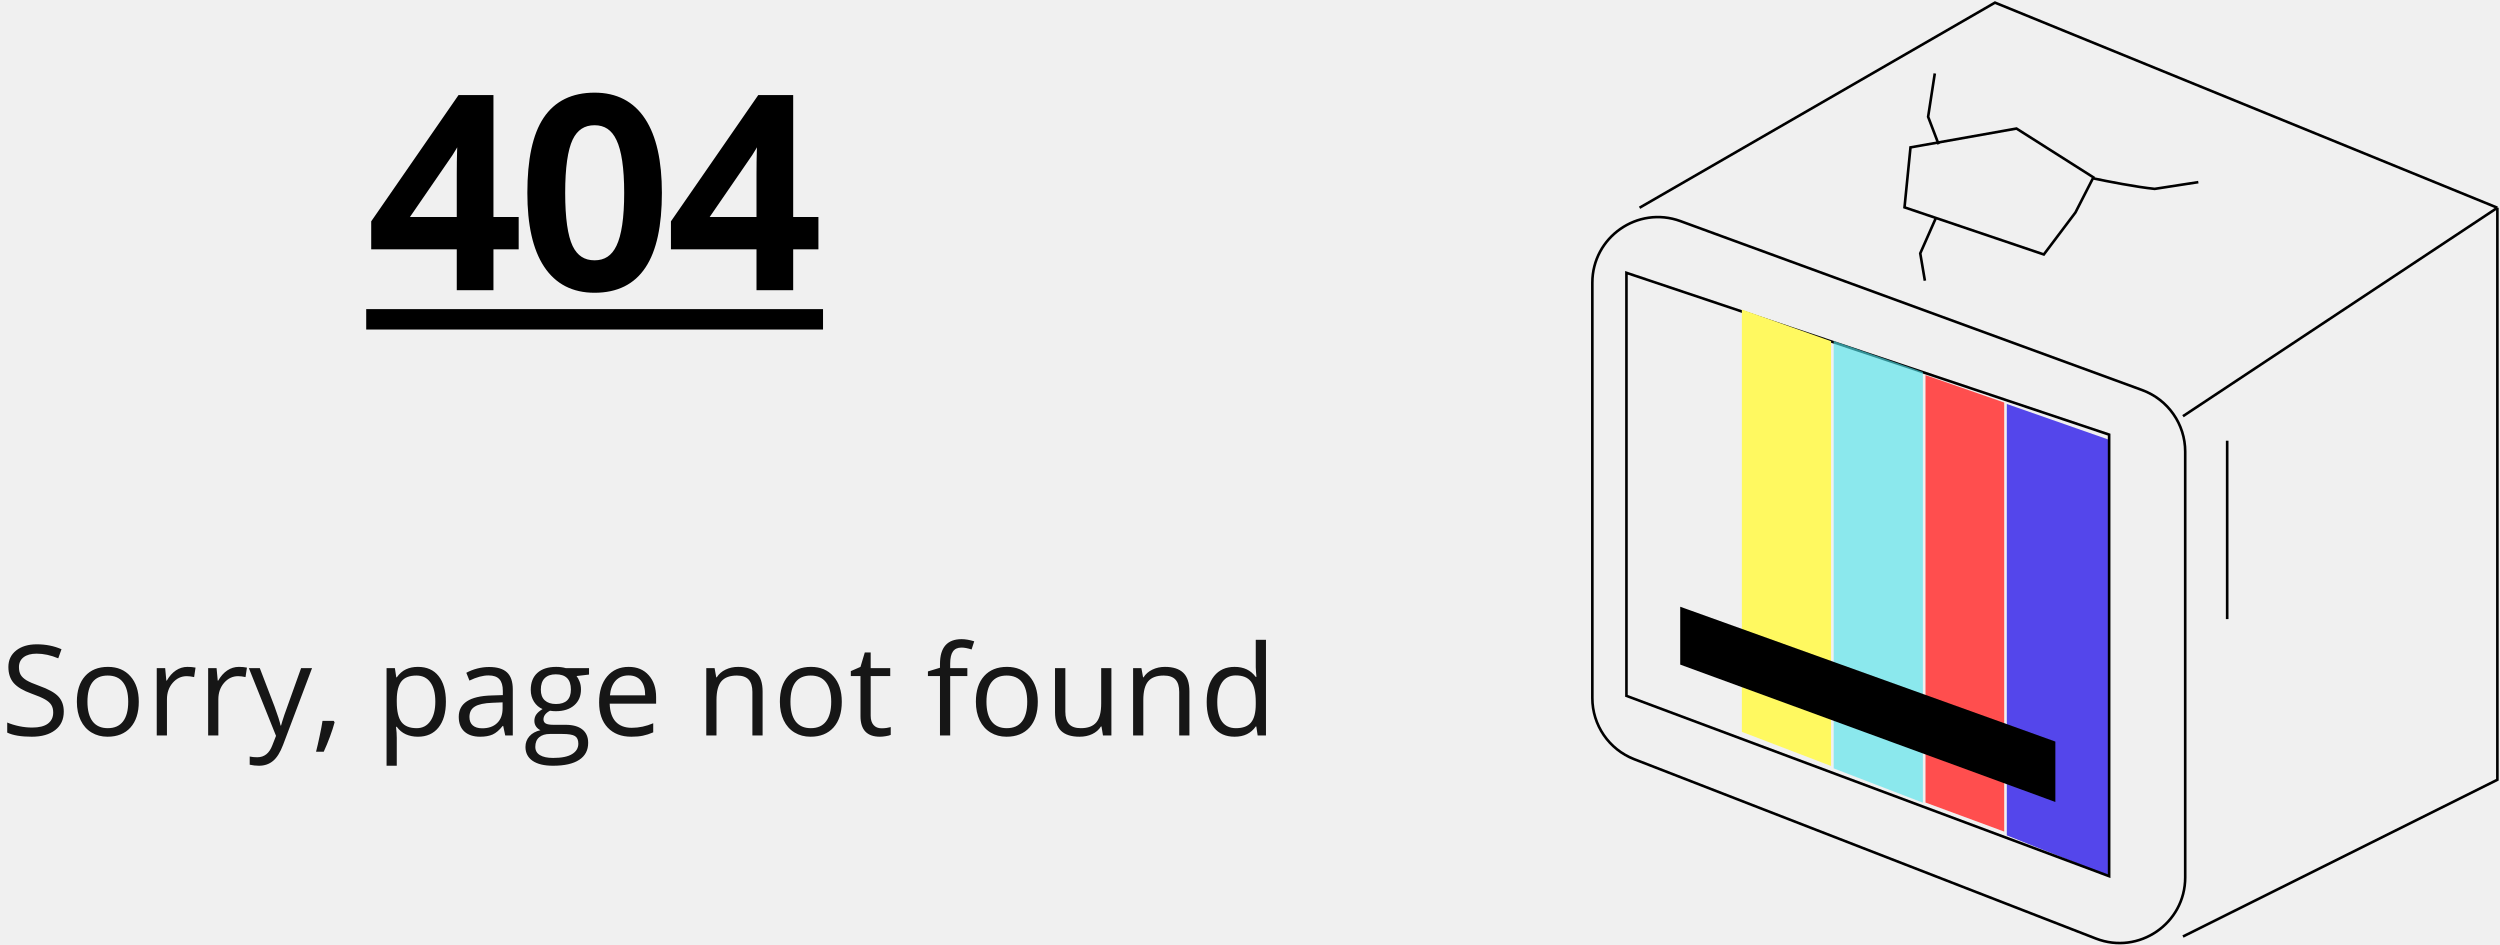
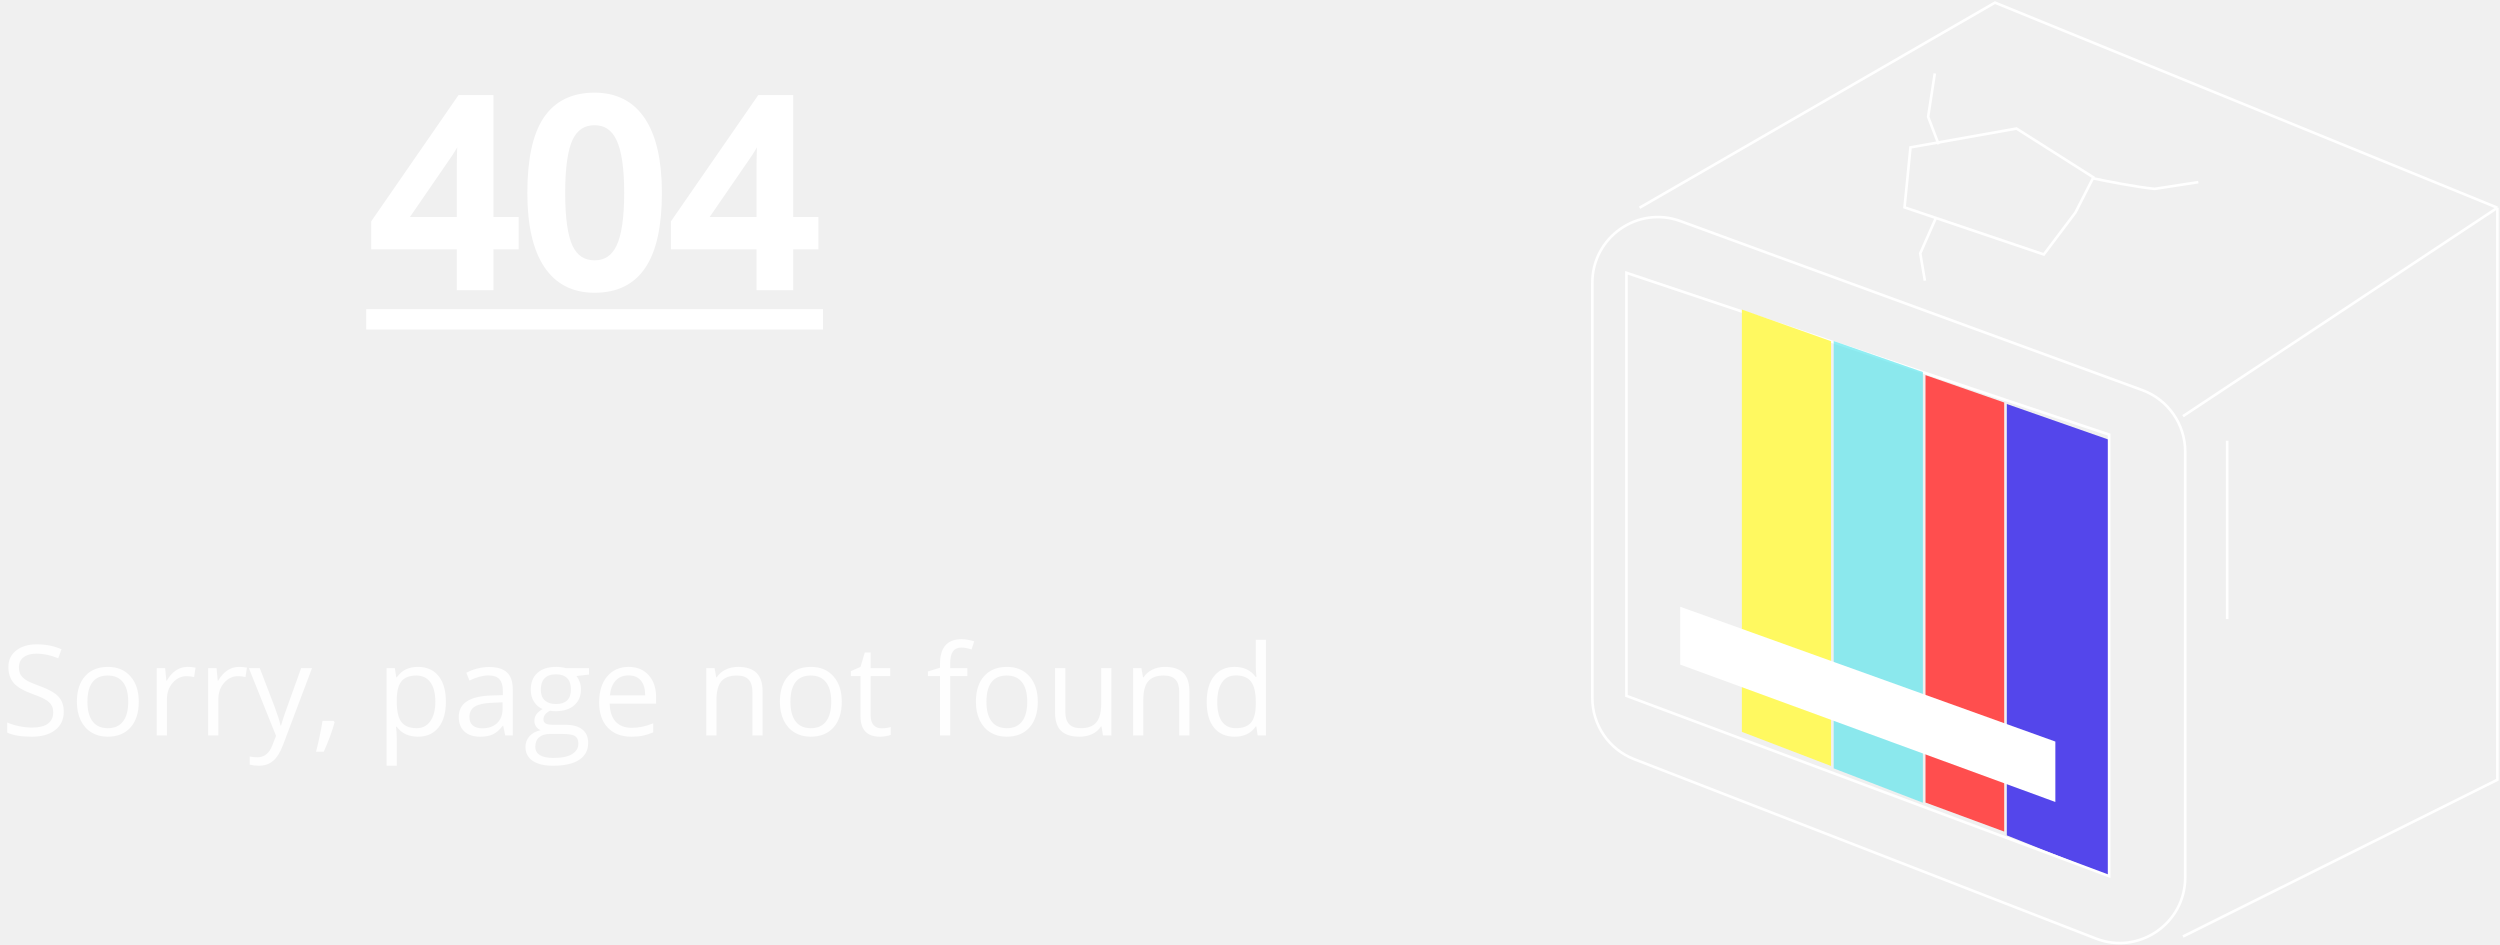
<svg xmlns="http://www.w3.org/2000/svg" width="953" height="360" viewBox="0 0 953 360" fill="none">
-   <path d="M849 168V236" stroke="black" />
+   <path d="M849 168V236" stroke="white" />
  <path d="M804 167.651L765 154V318.444L804 334V167.651Z" fill="#5446EB" />
  <path d="M734 305.927V143L764 153.44V317L734 305.927Z" fill="#FF4E4E" />
-   <path d="M798.948 357.772L622.948 289.403C613.334 285.669 607 276.414 607 266.1V107.77C607 90.399 624.279 78.323 640.591 84.292L816.591 148.698C826.446 152.304 833 161.681 833 172.175V334.469C833 352.049 815.335 364.138 798.948 357.772Z" stroke="black" />
-   <path d="M625 79.193L760.49 1L952 79.193M952 79.193L832.143 158.657M952 79.193V297.243L832.143 357" stroke="black" />
-   <path d="M620 265.257V104L804 165.676V334L620 265.257Z" stroke="black" />
+   <path d="M798.948 357.772L622.948 289.403C613.334 285.669 607 276.414 607 266.1V107.77C607 90.399 624.279 78.323 640.591 84.292L816.591 148.698C826.446 152.304 833 161.681 833 172.175V334.469C833 352.049 815.335 364.138 798.948 357.772Z" stroke="white" />
+   <path d="M625 79.193L760.49 1L952 79.193M952 79.193L832.143 158.657M952 79.193V297.243L832.143 357" stroke="white" />
+   <path d="M620 265.257V104L804 165.676V334L620 265.257Z" stroke="white" />
  <path d="M664 278.982V118L698 130.066V292L664 278.982Z" fill="#FFF960" />
  <path d="M699 292.904V130L733 141.819V306L699 292.904Z" fill="#51E4ED" fill-opacity="0.63" />
-   <path d="M641 252.996V232L783 283.035V305L641 252.996Z" fill="black" stroke="black" />
-   <path d="M728.281 56.184L768.679 49L798 67.612L791.158 81L779.104 97L726 79.041L728.281 56.184Z" stroke="black" />
-   <path d="M196.322 93.65H186.703V109.227H175.521V93.65H142.904V84.813L175.521 37.645H186.703V84.129H196.322V93.65ZM175.521 84.129V66.209C175.521 59.829 175.684 54.604 176.01 50.535H175.619C174.708 52.684 173.275 55.288 171.322 58.348L153.598 84.129H175.521ZM250.912 73.533C250.912 85.936 248.91 95.148 244.906 101.17C240.935 107.192 234.848 110.203 226.645 110.203C218.702 110.203 212.68 107.095 208.578 100.877C204.477 94.66 202.426 85.545 202.426 73.533C202.426 60.936 204.411 51.658 208.383 45.701C212.387 39.712 218.474 36.717 226.645 36.717C234.62 36.717 240.658 39.842 244.76 46.092C248.861 52.342 250.912 61.489 250.912 73.533ZM214.047 73.533C214.047 83.266 215.04 90.216 217.025 94.383C219.044 98.55 222.25 100.633 226.645 100.633C231.039 100.633 234.245 98.517 236.264 94.285C238.314 90.053 239.34 83.136 239.34 73.533C239.34 63.963 238.314 57.046 236.264 52.781C234.245 48.484 231.039 46.336 226.645 46.336C222.25 46.336 219.044 48.436 217.025 52.635C215.04 56.834 214.047 63.8 214.047 73.533ZM310.58 93.65H300.961V109.227H289.779V93.65H257.162V84.813L289.779 37.645H300.961V84.129H310.58V93.65ZM289.779 84.129V66.209C289.779 59.829 289.942 54.604 290.268 50.535H289.877C288.965 52.684 287.533 55.288 285.58 58.348L267.855 84.129H289.779Z" fill="black" />
-   <path d="M141 119.236H312.338V124.217H141V119.236Z" fill="black" />
-   <path d="M196.322 93.65V95.05H197.722V93.65H196.322ZM186.703 93.65V92.251H185.303V93.65H186.703ZM186.703 109.227V110.627H188.103V109.227H186.703ZM175.521 109.227H174.121V110.627H175.521V109.227ZM175.521 93.65H176.921V92.251H175.521V93.65ZM142.904 93.65H141.504V95.05H142.904V93.65ZM142.904 84.813L141.753 84.016L141.504 84.376V84.813H142.904ZM175.521 37.645V36.245H174.787L174.37 36.848L175.521 37.645ZM186.703 37.645H188.103V36.245H186.703V37.645ZM186.703 84.129H185.303V85.529H186.703V84.129ZM196.322 84.129H197.722V82.729H196.322V84.129ZM175.521 84.129V85.529H176.921V84.129H175.521ZM176.01 50.535L177.405 50.647L177.526 49.135H176.01V50.535ZM175.619 50.535V49.135H174.692L174.33 49.989L175.619 50.535ZM171.322 58.348L172.476 59.141L172.489 59.121L172.502 59.101L171.322 58.348ZM153.598 84.129L152.444 83.336L150.936 85.529H153.598V84.129ZM196.322 92.251H186.703V95.05H196.322V92.251ZM185.303 93.65V109.227H188.103V93.65H185.303ZM186.703 107.827H175.521V110.627H186.703V107.827ZM176.921 109.227V93.65H174.121V109.227H176.921ZM175.521 92.251H142.904V95.05H175.521V92.251ZM144.304 93.65V84.813H141.504V93.65H144.304ZM144.056 85.609L176.673 38.441L174.37 36.848L141.753 84.016L144.056 85.609ZM175.521 39.045H186.703V36.245H175.521V39.045ZM185.303 37.645V84.129H188.103V37.645H185.303ZM186.703 85.529H196.322V82.729H186.703V85.529ZM194.922 84.129V93.65H197.722V84.129H194.922ZM176.921 84.129V66.209H174.121V84.129H176.921ZM176.921 66.209C176.921 59.848 177.084 54.664 177.405 50.647L174.614 50.424C174.285 54.544 174.121 59.81 174.121 66.209H176.921ZM176.01 49.135H175.619V51.935H176.01V49.135ZM174.33 49.989C173.461 52.037 172.074 54.569 170.142 57.594L172.502 59.101C174.477 56.007 175.954 53.33 176.908 51.082L174.33 49.989ZM170.169 57.555L152.444 83.336L154.751 84.922L172.476 59.141L170.169 57.555ZM153.598 85.529H175.521V82.729H153.598V85.529ZM244.906 101.17L243.74 100.395L243.738 100.399L244.906 101.17ZM208.383 45.701L207.219 44.923L207.218 44.925L208.383 45.701ZM217.025 94.383L215.762 94.985L215.765 94.993L217.025 94.383ZM236.264 94.285L235.004 93.675L235 93.683L236.264 94.285ZM236.264 52.781L234.996 53.377L235.002 53.388L236.264 52.781ZM217.025 52.635L215.764 52.028L215.76 52.036L217.025 52.635ZM249.512 73.533C249.512 85.835 247.517 94.714 243.74 100.395L246.072 101.945C250.303 95.582 252.312 86.037 252.312 73.533H249.512ZM243.738 100.399C240.064 105.969 234.453 108.803 226.645 108.803V111.603C235.243 111.603 241.806 108.415 246.075 101.941L243.738 100.399ZM226.645 108.803C219.135 108.803 213.569 105.901 209.747 100.106L207.41 101.648C211.79 108.288 218.269 111.603 226.645 111.603V108.803ZM209.747 100.106C205.863 94.218 203.826 85.424 203.826 73.533H201.026C201.026 85.666 203.09 95.101 207.41 101.648L209.747 100.106ZM203.826 73.533C203.826 61.028 205.807 52.089 209.548 46.478L207.218 44.925C203.016 51.228 201.026 60.843 201.026 73.533H203.826ZM209.547 46.479C213.253 40.936 218.868 38.117 226.645 38.117V35.317C218.08 35.317 211.521 38.488 207.219 44.923L209.547 46.479ZM226.645 38.117C234.186 38.117 239.767 41.035 243.589 46.86L245.93 45.324C241.55 38.649 235.054 35.317 226.645 35.317V38.117ZM243.589 46.86C247.475 52.782 249.512 61.61 249.512 73.533H252.312C252.312 61.368 250.247 51.902 245.93 45.324L243.589 46.86ZM212.647 73.533C212.647 83.294 213.632 90.516 215.762 94.985L218.289 93.781C216.448 89.916 215.447 83.239 215.447 73.533H212.647ZM215.765 94.993C216.862 97.258 218.323 99.037 220.181 100.244C222.044 101.455 224.218 102.033 226.645 102.033V99.233C224.677 99.233 223.05 98.77 221.707 97.897C220.359 97.021 219.207 95.675 218.285 93.773L215.765 94.993ZM226.645 102.033C229.075 102.033 231.253 101.444 233.116 100.215C234.975 98.988 236.433 97.183 237.527 94.888L235 93.683C234.076 95.619 232.922 96.988 231.574 97.877C230.231 98.764 228.608 99.233 226.645 99.233V102.033ZM237.524 94.896C239.721 90.362 240.74 83.172 240.74 73.533H237.94C237.94 83.1 236.908 89.745 235.004 93.675L237.524 94.896ZM240.74 73.533C240.74 63.925 239.72 56.739 237.525 52.175L235.002 53.388C236.909 57.353 237.94 64.001 237.94 73.533H240.74ZM237.531 52.186C236.438 49.86 234.983 48.029 233.125 46.784C231.26 45.535 229.08 44.936 226.645 44.936V47.736C228.604 47.736 230.224 48.211 231.566 49.11C232.914 50.014 234.071 51.405 234.996 53.377L237.531 52.186ZM226.645 44.936C224.216 44.936 222.04 45.52 220.177 46.739C218.319 47.956 216.859 49.749 215.764 52.028L218.287 53.241C219.21 51.322 220.363 49.965 221.711 49.082C223.054 48.202 224.679 47.736 226.645 47.736V44.936ZM215.76 52.036C213.632 56.535 212.647 63.772 212.647 73.533H215.447C215.447 63.829 216.447 57.133 218.291 53.233L215.76 52.036ZM310.58 93.65V95.05H311.98V93.65H310.58ZM300.961 93.65V92.251H299.561V93.65H300.961ZM300.961 109.227V110.627H302.361V109.227H300.961ZM289.779 109.227H288.379V110.627H289.779V109.227ZM289.779 93.65H291.179V92.251H289.779V93.65ZM257.162 93.65H255.762V95.05H257.162V93.65ZM257.162 84.813L256.011 84.016L255.762 84.376V84.813H257.162ZM289.779 37.645V36.245H289.045L288.628 36.848L289.779 37.645ZM300.961 37.645H302.361V36.245H300.961V37.645ZM300.961 84.129H299.561V85.529H300.961V84.129ZM310.58 84.129H311.98V82.729H310.58V84.129ZM289.779 84.129V85.529H291.179V84.129H289.779ZM290.268 50.535L291.663 50.647L291.784 49.135H290.268V50.535ZM289.877 50.535V49.135H288.95L288.588 49.989L289.877 50.535ZM285.58 58.348L286.734 59.141L286.747 59.121L286.76 59.101L285.58 58.348ZM267.855 84.129L266.702 83.336L265.194 85.529H267.855V84.129ZM310.58 92.251H300.961V95.05H310.58V92.251ZM299.561 93.65V109.227H302.361V93.65H299.561ZM300.961 107.827H289.779V110.627H300.961V107.827ZM291.179 109.227V93.65H288.379V109.227H291.179ZM289.779 92.251H257.162V95.05H289.779V92.251ZM258.562 93.65V84.813H255.762V93.65H258.562ZM258.314 85.609L290.931 38.441L288.628 36.848L256.011 84.016L258.314 85.609ZM289.779 39.045H300.961V36.245H289.779V39.045ZM299.561 37.645V84.129H302.361V37.645H299.561ZM300.961 85.529H310.58V82.729H300.961V85.529ZM309.18 84.129V93.65H311.98V84.129H309.18ZM291.179 84.129V66.209H288.379V84.129H291.179ZM291.179 66.209C291.179 59.848 291.342 54.664 291.663 50.647L288.872 50.424C288.542 54.544 288.379 59.81 288.379 66.209H291.179ZM290.268 49.135H289.877V51.935H290.268V49.135ZM288.588 49.989C287.719 52.037 286.331 54.569 284.4 57.594L286.76 59.101C288.735 56.007 290.212 53.33 291.166 51.082L288.588 49.989ZM284.426 57.555L266.702 83.336L269.009 84.922L286.734 59.141L284.426 57.555ZM267.855 85.529H289.779V82.729H267.855V85.529Z" fill="black" />
-   <path d="M141 119.236V117.836H139.6V119.236H141ZM312.338 119.236H313.738V117.836H312.338V119.236ZM312.338 124.217V125.617H313.738V124.217H312.338ZM141 124.217H139.6V125.617H141V124.217ZM141 120.636H312.338V117.836H141V120.636ZM310.938 119.236V124.217H313.738V119.236H310.938ZM312.338 122.817H141V125.617H312.338V122.817ZM142.4 124.217V119.236H139.6V124.217H142.4Z" fill="black" />
-   <path opacity="0.91" d="M24.312 271.253C24.312 274.268 23.219 276.62 21.031 278.307C18.844 279.995 15.875 280.839 12.125 280.839C8.062 280.839 4.938 280.315 2.75 279.268V275.425C4.156 276.018 5.688 276.487 7.344 276.831C9 277.175 10.641 277.346 12.266 277.346C14.922 277.346 16.922 276.846 18.266 275.846C19.609 274.831 20.281 273.425 20.281 271.628C20.281 270.44 20.039 269.471 19.555 268.721C19.086 267.956 18.289 267.253 17.164 266.612C16.055 265.971 14.359 265.245 12.078 264.432C8.891 263.292 6.609 261.94 5.234 260.378C3.875 258.815 3.195 256.776 3.195 254.261C3.195 251.62 4.188 249.518 6.172 247.956C8.156 246.393 10.781 245.612 14.047 245.612C17.453 245.612 20.586 246.237 23.445 247.487L22.203 250.956C19.375 249.768 16.625 249.175 13.953 249.175C11.844 249.175 10.195 249.628 9.008 250.534C7.82 251.44 7.227 252.698 7.227 254.307C7.227 255.495 7.445 256.471 7.883 257.237C8.32 257.987 9.055 258.682 10.086 259.323C11.133 259.948 12.727 260.643 14.867 261.409C18.461 262.69 20.93 264.065 22.273 265.534C23.633 267.003 24.312 268.909 24.312 271.253ZM52.906 267.503C52.906 271.69 51.852 274.964 49.742 277.323C47.633 279.667 44.719 280.839 41 280.839C38.703 280.839 36.664 280.3 34.883 279.221C33.102 278.143 31.727 276.596 30.758 274.581C29.789 272.565 29.305 270.206 29.305 267.503C29.305 263.315 30.352 260.057 32.445 257.729C34.539 255.386 37.445 254.214 41.164 254.214C44.758 254.214 47.609 255.409 49.719 257.8C51.844 260.19 52.906 263.425 52.906 267.503ZM33.336 267.503C33.336 270.784 33.992 273.284 35.305 275.003C36.617 276.721 38.547 277.581 41.094 277.581C43.641 277.581 45.57 276.729 46.883 275.026C48.211 273.307 48.875 270.8 48.875 267.503C48.875 264.237 48.211 261.761 46.883 260.073C45.57 258.37 43.625 257.518 41.047 257.518C38.5 257.518 36.578 258.354 35.281 260.026C33.984 261.698 33.336 264.19 33.336 267.503ZM71.469 254.214C72.609 254.214 73.633 254.307 74.539 254.495L74 258.104C72.938 257.87 72 257.753 71.188 257.753C69.109 257.753 67.328 258.596 65.844 260.284C64.375 261.971 63.641 264.073 63.641 266.589V280.37H59.75V254.682H62.961L63.406 259.44H63.594C64.547 257.768 65.695 256.479 67.039 255.573C68.383 254.667 69.859 254.214 71.469 254.214ZM91.062 254.214C92.203 254.214 93.227 254.307 94.133 254.495L93.594 258.104C92.531 257.87 91.594 257.753 90.781 257.753C88.703 257.753 86.922 258.596 85.438 260.284C83.969 261.971 83.234 264.073 83.234 266.589V280.37H79.344V254.682H82.555L83 259.44H83.188C84.141 257.768 85.289 256.479 86.633 255.573C87.977 254.667 89.453 254.214 91.062 254.214ZM94.859 254.682H99.031L104.656 269.331C105.891 272.675 106.656 275.089 106.953 276.573H107.141C107.344 275.776 107.766 274.417 108.406 272.495C109.062 270.557 111.188 264.62 114.781 254.682H118.953L107.914 283.932C106.82 286.823 105.539 288.87 104.07 290.073C102.617 291.292 100.828 291.901 98.703 291.901C97.516 291.901 96.344 291.768 95.188 291.503V288.386C96.047 288.573 97.008 288.667 98.07 288.667C100.742 288.667 102.648 287.167 103.789 284.167L105.219 280.511L94.859 254.682ZM127.203 274.792L127.555 275.331C127.148 276.893 126.562 278.706 125.797 280.768C125.031 282.846 124.234 284.776 123.406 286.557H120.477C120.898 284.932 121.359 282.925 121.859 280.534C122.375 278.143 122.734 276.229 122.938 274.792H127.203ZM159.312 280.839C157.641 280.839 156.109 280.534 154.719 279.925C153.344 279.3 152.188 278.346 151.25 277.065H150.969C151.156 278.565 151.25 279.987 151.25 281.331V291.901H147.359V254.682H150.523L151.062 258.198H151.25C152.25 256.792 153.414 255.776 154.742 255.151C156.07 254.526 157.594 254.214 159.312 254.214C162.719 254.214 165.344 255.378 167.188 257.706C169.047 260.034 169.977 263.3 169.977 267.503C169.977 271.721 169.031 275.003 167.141 277.346C165.266 279.675 162.656 280.839 159.312 280.839ZM158.75 257.518C156.125 257.518 154.227 258.245 153.055 259.698C151.883 261.151 151.281 263.464 151.25 266.636V267.503C151.25 271.112 151.852 273.698 153.055 275.261C154.258 276.807 156.188 277.581 158.844 277.581C161.062 277.581 162.797 276.682 164.047 274.886C165.312 273.089 165.945 270.612 165.945 267.456C165.945 264.253 165.312 261.8 164.047 260.096C162.797 258.378 161.031 257.518 158.75 257.518ZM192.594 280.37L191.82 276.714H191.633C190.352 278.323 189.07 279.417 187.789 279.995C186.523 280.557 184.938 280.839 183.031 280.839C180.484 280.839 178.484 280.182 177.031 278.87C175.594 277.557 174.875 275.69 174.875 273.268C174.875 268.081 179.023 265.362 187.32 265.112L191.68 264.971V263.378C191.68 261.362 191.242 259.878 190.367 258.925C189.508 257.956 188.125 257.471 186.219 257.471C184.078 257.471 181.656 258.128 178.953 259.44L177.758 256.464C179.023 255.776 180.406 255.237 181.906 254.846C183.422 254.456 184.938 254.261 186.453 254.261C189.516 254.261 191.781 254.94 193.25 256.3C194.734 257.659 195.477 259.839 195.477 262.839V280.37H192.594ZM183.805 277.628C186.227 277.628 188.125 276.964 189.5 275.636C190.891 274.307 191.586 272.448 191.586 270.057V267.737L187.695 267.901C184.602 268.011 182.367 268.495 180.992 269.354C179.633 270.198 178.953 271.518 178.953 273.315C178.953 274.721 179.375 275.792 180.219 276.526C181.078 277.261 182.273 277.628 183.805 277.628ZM224.539 254.682V257.143L219.781 257.706C220.219 258.253 220.609 258.971 220.953 259.862C221.297 260.737 221.469 261.729 221.469 262.839C221.469 265.354 220.609 267.362 218.891 268.862C217.172 270.362 214.812 271.112 211.812 271.112C211.047 271.112 210.328 271.05 209.656 270.925C208 271.8 207.172 272.901 207.172 274.229C207.172 274.932 207.461 275.456 208.039 275.8C208.617 276.128 209.609 276.292 211.016 276.292H215.562C218.344 276.292 220.477 276.878 221.961 278.05C223.461 279.221 224.211 280.925 224.211 283.159C224.211 286.003 223.07 288.167 220.789 289.651C218.508 291.151 215.18 291.901 210.805 291.901C207.445 291.901 204.852 291.276 203.023 290.026C201.211 288.776 200.305 287.011 200.305 284.729C200.305 283.167 200.805 281.815 201.805 280.675C202.805 279.534 204.211 278.761 206.023 278.354C205.367 278.057 204.812 277.596 204.359 276.971C203.922 276.346 203.703 275.62 203.703 274.792C203.703 273.854 203.953 273.034 204.453 272.331C204.953 271.628 205.742 270.948 206.82 270.292C205.492 269.745 204.406 268.815 203.562 267.503C202.734 266.19 202.32 264.69 202.32 263.003C202.32 260.19 203.164 258.026 204.852 256.511C206.539 254.979 208.93 254.214 212.023 254.214C213.367 254.214 214.578 254.37 215.656 254.682H224.539ZM204.055 284.682C204.055 286.073 204.641 287.128 205.812 287.846C206.984 288.565 208.664 288.925 210.852 288.925C214.117 288.925 216.531 288.432 218.094 287.448C219.672 286.479 220.461 285.159 220.461 283.487C220.461 282.096 220.031 281.128 219.172 280.581C218.312 280.05 216.695 279.784 214.32 279.784H209.656C207.891 279.784 206.516 280.206 205.531 281.05C204.547 281.893 204.055 283.104 204.055 284.682ZM206.164 262.909C206.164 264.706 206.672 266.065 207.688 266.987C208.703 267.909 210.117 268.37 211.93 268.37C215.727 268.37 217.625 266.526 217.625 262.839C217.625 258.979 215.703 257.05 211.859 257.05C210.031 257.05 208.625 257.542 207.641 258.526C206.656 259.511 206.164 260.971 206.164 262.909ZM240.664 280.839C236.867 280.839 233.867 279.682 231.664 277.37C229.477 275.057 228.383 271.846 228.383 267.737C228.383 263.596 229.398 260.307 231.43 257.87C233.477 255.432 236.219 254.214 239.656 254.214C242.875 254.214 245.422 255.276 247.297 257.401C249.172 259.511 250.109 262.3 250.109 265.768V268.229H232.414C232.492 271.245 233.25 273.534 234.688 275.096C236.141 276.659 238.18 277.44 240.805 277.44C243.57 277.44 246.305 276.862 249.008 275.706V279.175C247.633 279.768 246.328 280.19 245.094 280.44C243.875 280.706 242.398 280.839 240.664 280.839ZM239.609 257.471C237.547 257.471 235.898 258.143 234.664 259.487C233.445 260.831 232.727 262.69 232.508 265.065H245.938C245.938 262.612 245.391 260.737 244.297 259.44C243.203 258.128 241.641 257.471 239.609 257.471ZM286.812 280.37V263.753C286.812 261.659 286.336 260.096 285.383 259.065C284.43 258.034 282.938 257.518 280.906 257.518C278.219 257.518 276.25 258.245 275 259.698C273.75 261.151 273.125 263.55 273.125 266.893V280.37H269.234V254.682H272.398L273.031 258.198H273.219C274.016 256.932 275.133 255.956 276.57 255.268C278.008 254.565 279.609 254.214 281.375 254.214C284.469 254.214 286.797 254.964 288.359 256.464C289.922 257.948 290.703 260.331 290.703 263.612V280.37H286.812ZM320.891 267.503C320.891 271.69 319.836 274.964 317.727 277.323C315.617 279.667 312.703 280.839 308.984 280.839C306.688 280.839 304.648 280.3 302.867 279.221C301.086 278.143 299.711 276.596 298.742 274.581C297.773 272.565 297.289 270.206 297.289 267.503C297.289 263.315 298.336 260.057 300.43 257.729C302.523 255.386 305.43 254.214 309.148 254.214C312.742 254.214 315.594 255.409 317.703 257.8C319.828 260.19 320.891 263.425 320.891 267.503ZM301.32 267.503C301.32 270.784 301.977 273.284 303.289 275.003C304.602 276.721 306.531 277.581 309.078 277.581C311.625 277.581 313.555 276.729 314.867 275.026C316.195 273.307 316.859 270.8 316.859 267.503C316.859 264.237 316.195 261.761 314.867 260.073C313.555 258.37 311.609 257.518 309.031 257.518C306.484 257.518 304.562 258.354 303.266 260.026C301.969 261.698 301.32 264.19 301.32 267.503ZM336.031 277.628C336.719 277.628 337.383 277.581 338.023 277.487C338.664 277.378 339.172 277.268 339.547 277.159V280.136C339.125 280.339 338.5 280.503 337.672 280.628C336.859 280.768 336.125 280.839 335.469 280.839C330.5 280.839 328.016 278.221 328.016 272.987V257.706H324.336V255.831L328.016 254.214L329.656 248.729H331.906V254.682H339.359V257.706H331.906V272.823C331.906 274.37 332.273 275.557 333.008 276.386C333.742 277.214 334.75 277.628 336.031 277.628ZM368.75 257.706H362.211V280.37H358.32V257.706H353.727V255.948L358.32 254.542V253.112C358.32 246.8 361.078 243.643 366.594 243.643C367.953 243.643 369.547 243.917 371.375 244.464L370.367 247.581C368.867 247.096 367.586 246.854 366.523 246.854C365.055 246.854 363.969 247.346 363.266 248.331C362.562 249.3 362.211 250.862 362.211 253.018V254.682H368.75V257.706ZM395.609 267.503C395.609 271.69 394.555 274.964 392.445 277.323C390.336 279.667 387.422 280.839 383.703 280.839C381.406 280.839 379.367 280.3 377.586 279.221C375.805 278.143 374.43 276.596 373.461 274.581C372.492 272.565 372.008 270.206 372.008 267.503C372.008 263.315 373.055 260.057 375.148 257.729C377.242 255.386 380.148 254.214 383.867 254.214C387.461 254.214 390.312 255.409 392.422 257.8C394.547 260.19 395.609 263.425 395.609 267.503ZM376.039 267.503C376.039 270.784 376.695 273.284 378.008 275.003C379.32 276.721 381.25 277.581 383.797 277.581C386.344 277.581 388.273 276.729 389.586 275.026C390.914 273.307 391.578 270.8 391.578 267.503C391.578 264.237 390.914 261.761 389.586 260.073C388.273 258.37 386.328 257.518 383.75 257.518C381.203 257.518 379.281 258.354 377.984 260.026C376.688 261.698 376.039 264.19 376.039 267.503ZM406.109 254.682V271.346C406.109 273.44 406.586 275.003 407.539 276.034C408.492 277.065 409.984 277.581 412.016 277.581C414.703 277.581 416.664 276.846 417.898 275.378C419.148 273.909 419.773 271.511 419.773 268.182V254.682H423.664V280.37H420.453L419.891 276.925H419.68C418.883 278.19 417.773 279.159 416.352 279.831C414.945 280.503 413.336 280.839 411.523 280.839C408.398 280.839 406.055 280.096 404.492 278.612C402.945 277.128 402.172 274.753 402.172 271.487V254.682H406.109ZM449.516 280.37V263.753C449.516 261.659 449.039 260.096 448.086 259.065C447.133 258.034 445.641 257.518 443.609 257.518C440.922 257.518 438.953 258.245 437.703 259.698C436.453 261.151 435.828 263.55 435.828 266.893V280.37H431.938V254.682H435.102L435.734 258.198H435.922C436.719 256.932 437.836 255.956 439.273 255.268C440.711 254.565 442.312 254.214 444.078 254.214C447.172 254.214 449.5 254.964 451.062 256.464C452.625 257.948 453.406 260.331 453.406 263.612V280.37H449.516ZM478.906 276.925H478.695C476.898 279.534 474.211 280.839 470.633 280.839C467.273 280.839 464.656 279.69 462.781 277.393C460.922 275.096 459.992 271.831 459.992 267.596C459.992 263.362 460.93 260.073 462.805 257.729C464.68 255.386 467.289 254.214 470.633 254.214C474.117 254.214 476.789 255.479 478.648 258.011H478.953L478.789 256.159L478.695 254.354V243.901H482.586V280.37H479.422L478.906 276.925ZM471.125 277.581C473.781 277.581 475.703 276.862 476.891 275.425C478.094 273.971 478.695 271.636 478.695 268.417V267.596C478.695 263.956 478.086 261.362 476.867 259.815C475.664 258.253 473.734 257.471 471.078 257.471C468.797 257.471 467.047 258.362 465.828 260.143C464.625 261.909 464.023 264.409 464.023 267.643C464.023 270.925 464.625 273.401 465.828 275.073C467.031 276.745 468.797 277.581 471.125 277.581Z" fill="black" />
-   <path d="M798 68C802.907 69.048 814.448 71.314 821.36 72L838 69.429" stroke="black" />
-   <path d="M738 83L732 96.579L733.765 107" stroke="black" />
-   <path d="M739 55L735 44.518L737.545 28" stroke="black" />
+   <path d="M641 252.996V232L783 283.035V305L641 252.996Z" fill="white" stroke="white" />
+   <path d="M728.281 56.184L768.679 49L798 67.612L791.158 81L779.104 97L726 79.041L728.281 56.184Z" stroke="white" />
+   <path d="M196.322 93.65H186.703V109.227H175.521V93.65H142.904V84.813L175.521 37.645H186.703V84.129H196.322V93.65ZM175.521 84.129V66.209C175.521 59.829 175.684 54.604 176.01 50.535H175.619C174.708 52.684 173.275 55.288 171.322 58.348L153.598 84.129H175.521ZM250.912 73.533C250.912 85.936 248.91 95.148 244.906 101.17C240.935 107.192 234.848 110.203 226.645 110.203C218.702 110.203 212.68 107.095 208.578 100.877C204.477 94.66 202.426 85.545 202.426 73.533C202.426 60.936 204.411 51.658 208.383 45.701C212.387 39.712 218.474 36.717 226.645 36.717C234.62 36.717 240.658 39.842 244.76 46.092C248.861 52.342 250.912 61.489 250.912 73.533ZM214.047 73.533C214.047 83.266 215.04 90.216 217.025 94.383C219.044 98.55 222.25 100.633 226.645 100.633C231.039 100.633 234.245 98.517 236.264 94.285C238.314 90.053 239.34 83.136 239.34 73.533C239.34 63.963 238.314 57.046 236.264 52.781C234.245 48.484 231.039 46.336 226.645 46.336C222.25 46.336 219.044 48.436 217.025 52.635C215.04 56.834 214.047 63.8 214.047 73.533ZM310.58 93.65H300.961V109.227H289.779V93.65H257.162V84.813L289.779 37.645H300.961V84.129H310.58V93.65ZM289.779 84.129V66.209C289.779 59.829 289.942 54.604 290.268 50.535H289.877C288.965 52.684 287.533 55.288 285.58 58.348L267.855 84.129H289.779Z" fill="white" />
+   <path d="M141 119.236H312.338V124.217H141V119.236Z" fill="white" />
+   <path d="M196.322 93.65V95.05H197.722V93.65H196.322ZM186.703 93.65V92.251H185.303V93.65H186.703ZM186.703 109.227V110.627H188.103V109.227H186.703ZM175.521 109.227H174.121V110.627H175.521V109.227ZM175.521 93.65H176.921V92.251H175.521V93.65ZM142.904 93.65H141.504V95.05H142.904V93.65ZM142.904 84.813L141.753 84.016L141.504 84.376V84.813H142.904ZM175.521 37.645V36.245H174.787L174.37 36.848L175.521 37.645ZM186.703 37.645H188.103V36.245H186.703V37.645ZM186.703 84.129H185.303V85.529H186.703V84.129ZM196.322 84.129H197.722V82.729H196.322V84.129ZM175.521 84.129V85.529H176.921V84.129H175.521ZM176.01 50.535L177.405 50.647L177.526 49.135H176.01V50.535ZM175.619 50.535V49.135H174.692L174.33 49.989L175.619 50.535ZM171.322 58.348L172.476 59.141L172.489 59.121L172.502 59.101L171.322 58.348ZM153.598 84.129L152.444 83.336L150.936 85.529H153.598V84.129ZM196.322 92.251H186.703V95.05H196.322V92.251ZM185.303 93.65V109.227H188.103V93.65H185.303ZM186.703 107.827H175.521V110.627H186.703V107.827ZM176.921 109.227V93.65H174.121V109.227H176.921ZM175.521 92.251H142.904V95.05H175.521V92.251ZM144.304 93.65V84.813H141.504V93.65H144.304ZM144.056 85.609L176.673 38.441L174.37 36.848L141.753 84.016L144.056 85.609ZM175.521 39.045H186.703V36.245H175.521V39.045ZM185.303 37.645V84.129H188.103V37.645H185.303ZM186.703 85.529H196.322V82.729H186.703V85.529ZM194.922 84.129V93.65H197.722V84.129H194.922ZM176.921 84.129V66.209H174.121V84.129H176.921ZM176.921 66.209C176.921 59.848 177.084 54.664 177.405 50.647L174.614 50.424C174.285 54.544 174.121 59.81 174.121 66.209H176.921ZM176.01 49.135H175.619V51.935H176.01V49.135ZM174.33 49.989C173.461 52.037 172.074 54.569 170.142 57.594L172.502 59.101C174.477 56.007 175.954 53.33 176.908 51.082L174.33 49.989ZM170.169 57.555L152.444 83.336L154.751 84.922L172.476 59.141L170.169 57.555ZM153.598 85.529H175.521V82.729H153.598V85.529ZM244.906 101.17L243.74 100.395L243.738 100.399L244.906 101.17ZM208.383 45.701L207.219 44.923L207.218 44.925L208.383 45.701ZM217.025 94.383L215.762 94.985L215.765 94.993L217.025 94.383ZM236.264 94.285L235.004 93.675L235 93.683L236.264 94.285ZM236.264 52.781L234.996 53.377L235.002 53.388L236.264 52.781ZM217.025 52.635L215.764 52.028L215.76 52.036L217.025 52.635ZM249.512 73.533C249.512 85.835 247.517 94.714 243.74 100.395L246.072 101.945C250.303 95.582 252.312 86.037 252.312 73.533H249.512ZM243.738 100.399C240.064 105.969 234.453 108.803 226.645 108.803V111.603C235.243 111.603 241.806 108.415 246.075 101.941L243.738 100.399ZM226.645 108.803C219.135 108.803 213.569 105.901 209.747 100.106L207.41 101.648C211.79 108.288 218.269 111.603 226.645 111.603V108.803ZM209.747 100.106C205.863 94.218 203.826 85.424 203.826 73.533H201.026C201.026 85.666 203.09 95.101 207.41 101.648L209.747 100.106ZM203.826 73.533C203.826 61.028 205.807 52.089 209.548 46.478L207.218 44.925C203.016 51.228 201.026 60.843 201.026 73.533H203.826ZM209.547 46.479C213.253 40.936 218.868 38.117 226.645 38.117V35.317C218.08 35.317 211.521 38.488 207.219 44.923L209.547 46.479ZM226.645 38.117C234.186 38.117 239.767 41.035 243.589 46.86L245.93 45.324C241.55 38.649 235.054 35.317 226.645 35.317V38.117ZM243.589 46.86C247.475 52.782 249.512 61.61 249.512 73.533H252.312C252.312 61.368 250.247 51.902 245.93 45.324L243.589 46.86ZM212.647 73.533C212.647 83.294 213.632 90.516 215.762 94.985L218.289 93.781C216.448 89.916 215.447 83.239 215.447 73.533H212.647ZM215.765 94.993C216.862 97.258 218.323 99.037 220.181 100.244C222.044 101.455 224.218 102.033 226.645 102.033V99.233C224.677 99.233 223.05 98.77 221.707 97.897C220.359 97.021 219.207 95.675 218.285 93.773L215.765 94.993ZM226.645 102.033C229.075 102.033 231.253 101.444 233.116 100.215C234.975 98.988 236.433 97.183 237.527 94.888L235 93.683C234.076 95.619 232.922 96.988 231.574 97.877C230.231 98.764 228.608 99.233 226.645 99.233V102.033ZM237.524 94.896C239.721 90.362 240.74 83.172 240.74 73.533H237.94C237.94 83.1 236.908 89.745 235.004 93.675L237.524 94.896ZM240.74 73.533C240.74 63.925 239.72 56.739 237.525 52.175L235.002 53.388C236.909 57.353 237.94 64.001 237.94 73.533H240.74ZM237.531 52.186C236.438 49.86 234.983 48.029 233.125 46.784C231.26 45.535 229.08 44.936 226.645 44.936V47.736C228.604 47.736 230.224 48.211 231.566 49.11C232.914 50.014 234.071 51.405 234.996 53.377L237.531 52.186ZM226.645 44.936C224.216 44.936 222.04 45.52 220.177 46.739C218.319 47.956 216.859 49.749 215.764 52.028L218.287 53.241C219.21 51.322 220.363 49.965 221.711 49.082C223.054 48.202 224.679 47.736 226.645 47.736V44.936ZM215.76 52.036C213.632 56.535 212.647 63.772 212.647 73.533H215.447C215.447 63.829 216.447 57.133 218.291 53.233L215.76 52.036ZM310.58 93.65V95.05H311.98V93.65H310.58ZM300.961 93.65V92.251H299.561V93.65H300.961ZM300.961 109.227V110.627H302.361V109.227H300.961ZM289.779 109.227H288.379V110.627H289.779V109.227ZM289.779 93.65H291.179V92.251H289.779V93.65ZM257.162 93.65H255.762V95.05H257.162V93.65ZM257.162 84.813L256.011 84.016L255.762 84.376V84.813H257.162ZM289.779 37.645V36.245H289.045L288.628 36.848L289.779 37.645ZM300.961 37.645H302.361V36.245H300.961V37.645ZM300.961 84.129H299.561V85.529H300.961V84.129ZM310.58 84.129H311.98V82.729H310.58V84.129ZM289.779 84.129V85.529H291.179V84.129H289.779ZM290.268 50.535L291.663 50.647L291.784 49.135H290.268V50.535ZM289.877 50.535V49.135H288.95L288.588 49.989L289.877 50.535ZM285.58 58.348L286.734 59.141L286.747 59.121L286.76 59.101L285.58 58.348ZM267.855 84.129L266.702 83.336L265.194 85.529H267.855V84.129ZM310.58 92.251H300.961V95.05H310.58V92.251ZM299.561 93.65V109.227H302.361V93.65H299.561ZM300.961 107.827H289.779V110.627H300.961V107.827ZM291.179 109.227V93.65H288.379V109.227H291.179ZM289.779 92.251H257.162V95.05H289.779V92.251ZM258.562 93.65V84.813H255.762V93.65H258.562ZM258.314 85.609L290.931 38.441L288.628 36.848L256.011 84.016L258.314 85.609ZM289.779 39.045H300.961V36.245H289.779V39.045ZM299.561 37.645V84.129H302.361V37.645H299.561ZM300.961 85.529H310.58V82.729H300.961V85.529ZM309.18 84.129V93.65H311.98V84.129H309.18ZM291.179 84.129V66.209H288.379V84.129H291.179ZM291.179 66.209C291.179 59.848 291.342 54.664 291.663 50.647L288.872 50.424C288.542 54.544 288.379 59.81 288.379 66.209H291.179ZM290.268 49.135H289.877V51.935H290.268V49.135ZM288.588 49.989C287.719 52.037 286.331 54.569 284.4 57.594L286.76 59.101C288.735 56.007 290.212 53.33 291.166 51.082L288.588 49.989ZM284.426 57.555L266.702 83.336L269.009 84.922L286.734 59.141L284.426 57.555ZM267.855 85.529H289.779V82.729H267.855V85.529Z" fill="white" />
+   <path d="M141 119.236V117.836H139.6V119.236H141ZM312.338 119.236H313.738V117.836H312.338V119.236ZM312.338 124.217V125.617H313.738V124.217H312.338ZM141 124.217H139.6V125.617H141V124.217ZM141 120.636H312.338V117.836H141V120.636ZM310.938 119.236V124.217H313.738V119.236H310.938ZM312.338 122.817H141V125.617H312.338V122.817ZM142.4 124.217V119.236H139.6V124.217H142.4Z" fill="white" />
+   <path opacity="0.91" d="M24.312 271.253C24.312 274.268 23.219 276.62 21.031 278.307C18.844 279.995 15.875 280.839 12.125 280.839C8.062 280.839 4.938 280.315 2.75 279.268V275.425C4.156 276.018 5.688 276.487 7.344 276.831C9 277.175 10.641 277.346 12.266 277.346C14.922 277.346 16.922 276.846 18.266 275.846C19.609 274.831 20.281 273.425 20.281 271.628C20.281 270.44 20.039 269.471 19.555 268.721C19.086 267.956 18.289 267.253 17.164 266.612C16.055 265.971 14.359 265.245 12.078 264.432C8.891 263.292 6.609 261.94 5.234 260.378C3.875 258.815 3.195 256.776 3.195 254.261C3.195 251.62 4.188 249.518 6.172 247.956C8.156 246.393 10.781 245.612 14.047 245.612C17.453 245.612 20.586 246.237 23.445 247.487L22.203 250.956C19.375 249.768 16.625 249.175 13.953 249.175C11.844 249.175 10.195 249.628 9.008 250.534C7.82 251.44 7.227 252.698 7.227 254.307C7.227 255.495 7.445 256.471 7.883 257.237C8.32 257.987 9.055 258.682 10.086 259.323C11.133 259.948 12.727 260.643 14.867 261.409C18.461 262.69 20.93 264.065 22.273 265.534C23.633 267.003 24.312 268.909 24.312 271.253ZM52.906 267.503C52.906 271.69 51.852 274.964 49.742 277.323C47.633 279.667 44.719 280.839 41 280.839C38.703 280.839 36.664 280.3 34.883 279.221C33.102 278.143 31.727 276.596 30.758 274.581C29.789 272.565 29.305 270.206 29.305 267.503C29.305 263.315 30.352 260.057 32.445 257.729C34.539 255.386 37.445 254.214 41.164 254.214C44.758 254.214 47.609 255.409 49.719 257.8C51.844 260.19 52.906 263.425 52.906 267.503ZM33.336 267.503C33.336 270.784 33.992 273.284 35.305 275.003C36.617 276.721 38.547 277.581 41.094 277.581C43.641 277.581 45.57 276.729 46.883 275.026C48.211 273.307 48.875 270.8 48.875 267.503C48.875 264.237 48.211 261.761 46.883 260.073C45.57 258.37 43.625 257.518 41.047 257.518C38.5 257.518 36.578 258.354 35.281 260.026C33.984 261.698 33.336 264.19 33.336 267.503ZM71.469 254.214C72.609 254.214 73.633 254.307 74.539 254.495L74 258.104C72.938 257.87 72 257.753 71.188 257.753C69.109 257.753 67.328 258.596 65.844 260.284C64.375 261.971 63.641 264.073 63.641 266.589V280.37H59.75V254.682H62.961L63.406 259.44H63.594C64.547 257.768 65.695 256.479 67.039 255.573C68.383 254.667 69.859 254.214 71.469 254.214ZM91.062 254.214C92.203 254.214 93.227 254.307 94.133 254.495L93.594 258.104C92.531 257.87 91.594 257.753 90.781 257.753C88.703 257.753 86.922 258.596 85.438 260.284C83.969 261.971 83.234 264.073 83.234 266.589V280.37H79.344V254.682H82.555L83 259.44H83.188C84.141 257.768 85.289 256.479 86.633 255.573C87.977 254.667 89.453 254.214 91.062 254.214ZM94.859 254.682H99.031L104.656 269.331C105.891 272.675 106.656 275.089 106.953 276.573H107.141C107.344 275.776 107.766 274.417 108.406 272.495C109.062 270.557 111.188 264.62 114.781 254.682H118.953L107.914 283.932C106.82 286.823 105.539 288.87 104.07 290.073C102.617 291.292 100.828 291.901 98.703 291.901C97.516 291.901 96.344 291.768 95.188 291.503V288.386C96.047 288.573 97.008 288.667 98.07 288.667C100.742 288.667 102.648 287.167 103.789 284.167L105.219 280.511L94.859 254.682ZM127.203 274.792L127.555 275.331C127.148 276.893 126.562 278.706 125.797 280.768C125.031 282.846 124.234 284.776 123.406 286.557H120.477C120.898 284.932 121.359 282.925 121.859 280.534C122.375 278.143 122.734 276.229 122.938 274.792H127.203ZM159.312 280.839C157.641 280.839 156.109 280.534 154.719 279.925C153.344 279.3 152.188 278.346 151.25 277.065H150.969C151.156 278.565 151.25 279.987 151.25 281.331V291.901H147.359V254.682H150.523L151.062 258.198H151.25C152.25 256.792 153.414 255.776 154.742 255.151C156.07 254.526 157.594 254.214 159.312 254.214C162.719 254.214 165.344 255.378 167.188 257.706C169.047 260.034 169.977 263.3 169.977 267.503C169.977 271.721 169.031 275.003 167.141 277.346C165.266 279.675 162.656 280.839 159.312 280.839ZM158.75 257.518C156.125 257.518 154.227 258.245 153.055 259.698C151.883 261.151 151.281 263.464 151.25 266.636V267.503C151.25 271.112 151.852 273.698 153.055 275.261C154.258 276.807 156.188 277.581 158.844 277.581C161.062 277.581 162.797 276.682 164.047 274.886C165.312 273.089 165.945 270.612 165.945 267.456C165.945 264.253 165.312 261.8 164.047 260.096C162.797 258.378 161.031 257.518 158.75 257.518ZM192.594 280.37L191.82 276.714H191.633C190.352 278.323 189.07 279.417 187.789 279.995C186.523 280.557 184.938 280.839 183.031 280.839C180.484 280.839 178.484 280.182 177.031 278.87C175.594 277.557 174.875 275.69 174.875 273.268C174.875 268.081 179.023 265.362 187.32 265.112L191.68 264.971V263.378C191.68 261.362 191.242 259.878 190.367 258.925C189.508 257.956 188.125 257.471 186.219 257.471C184.078 257.471 181.656 258.128 178.953 259.44L177.758 256.464C179.023 255.776 180.406 255.237 181.906 254.846C183.422 254.456 184.938 254.261 186.453 254.261C189.516 254.261 191.781 254.94 193.25 256.3C194.734 257.659 195.477 259.839 195.477 262.839V280.37H192.594ZM183.805 277.628C186.227 277.628 188.125 276.964 189.5 275.636C190.891 274.307 191.586 272.448 191.586 270.057V267.737L187.695 267.901C184.602 268.011 182.367 268.495 180.992 269.354C179.633 270.198 178.953 271.518 178.953 273.315C178.953 274.721 179.375 275.792 180.219 276.526C181.078 277.261 182.273 277.628 183.805 277.628ZM224.539 254.682V257.143L219.781 257.706C220.219 258.253 220.609 258.971 220.953 259.862C221.297 260.737 221.469 261.729 221.469 262.839C221.469 265.354 220.609 267.362 218.891 268.862C217.172 270.362 214.812 271.112 211.812 271.112C211.047 271.112 210.328 271.05 209.656 270.925C208 271.8 207.172 272.901 207.172 274.229C207.172 274.932 207.461 275.456 208.039 275.8C208.617 276.128 209.609 276.292 211.016 276.292H215.562C218.344 276.292 220.477 276.878 221.961 278.05C223.461 279.221 224.211 280.925 224.211 283.159C224.211 286.003 223.07 288.167 220.789 289.651C218.508 291.151 215.18 291.901 210.805 291.901C207.445 291.901 204.852 291.276 203.023 290.026C201.211 288.776 200.305 287.011 200.305 284.729C200.305 283.167 200.805 281.815 201.805 280.675C202.805 279.534 204.211 278.761 206.023 278.354C205.367 278.057 204.812 277.596 204.359 276.971C203.922 276.346 203.703 275.62 203.703 274.792C203.703 273.854 203.953 273.034 204.453 272.331C204.953 271.628 205.742 270.948 206.82 270.292C205.492 269.745 204.406 268.815 203.562 267.503C202.734 266.19 202.32 264.69 202.32 263.003C202.32 260.19 203.164 258.026 204.852 256.511C206.539 254.979 208.93 254.214 212.023 254.214C213.367 254.214 214.578 254.37 215.656 254.682H224.539ZM204.055 284.682C204.055 286.073 204.641 287.128 205.812 287.846C206.984 288.565 208.664 288.925 210.852 288.925C214.117 288.925 216.531 288.432 218.094 287.448C219.672 286.479 220.461 285.159 220.461 283.487C220.461 282.096 220.031 281.128 219.172 280.581C218.312 280.05 216.695 279.784 214.32 279.784H209.656C207.891 279.784 206.516 280.206 205.531 281.05C204.547 281.893 204.055 283.104 204.055 284.682ZM206.164 262.909C206.164 264.706 206.672 266.065 207.688 266.987C208.703 267.909 210.117 268.37 211.93 268.37C215.727 268.37 217.625 266.526 217.625 262.839C217.625 258.979 215.703 257.05 211.859 257.05C210.031 257.05 208.625 257.542 207.641 258.526C206.656 259.511 206.164 260.971 206.164 262.909ZM240.664 280.839C236.867 280.839 233.867 279.682 231.664 277.37C229.477 275.057 228.383 271.846 228.383 267.737C228.383 263.596 229.398 260.307 231.43 257.87C233.477 255.432 236.219 254.214 239.656 254.214C242.875 254.214 245.422 255.276 247.297 257.401C249.172 259.511 250.109 262.3 250.109 265.768V268.229H232.414C232.492 271.245 233.25 273.534 234.688 275.096C236.141 276.659 238.18 277.44 240.805 277.44C243.57 277.44 246.305 276.862 249.008 275.706V279.175C247.633 279.768 246.328 280.19 245.094 280.44C243.875 280.706 242.398 280.839 240.664 280.839ZM239.609 257.471C237.547 257.471 235.898 258.143 234.664 259.487C233.445 260.831 232.727 262.69 232.508 265.065H245.938C245.938 262.612 245.391 260.737 244.297 259.44C243.203 258.128 241.641 257.471 239.609 257.471ZM286.812 280.37V263.753C286.812 261.659 286.336 260.096 285.383 259.065C284.43 258.034 282.938 257.518 280.906 257.518C278.219 257.518 276.25 258.245 275 259.698C273.75 261.151 273.125 263.55 273.125 266.893V280.37H269.234V254.682H272.398L273.031 258.198H273.219C274.016 256.932 275.133 255.956 276.57 255.268C278.008 254.565 279.609 254.214 281.375 254.214C284.469 254.214 286.797 254.964 288.359 256.464C289.922 257.948 290.703 260.331 290.703 263.612V280.37H286.812ZM320.891 267.503C320.891 271.69 319.836 274.964 317.727 277.323C315.617 279.667 312.703 280.839 308.984 280.839C306.688 280.839 304.648 280.3 302.867 279.221C301.086 278.143 299.711 276.596 298.742 274.581C297.773 272.565 297.289 270.206 297.289 267.503C297.289 263.315 298.336 260.057 300.43 257.729C302.523 255.386 305.43 254.214 309.148 254.214C312.742 254.214 315.594 255.409 317.703 257.8C319.828 260.19 320.891 263.425 320.891 267.503ZM301.32 267.503C301.32 270.784 301.977 273.284 303.289 275.003C304.602 276.721 306.531 277.581 309.078 277.581C311.625 277.581 313.555 276.729 314.867 275.026C316.195 273.307 316.859 270.8 316.859 267.503C316.859 264.237 316.195 261.761 314.867 260.073C313.555 258.37 311.609 257.518 309.031 257.518C306.484 257.518 304.562 258.354 303.266 260.026C301.969 261.698 301.32 264.19 301.32 267.503ZM336.031 277.628C336.719 277.628 337.383 277.581 338.023 277.487C338.664 277.378 339.172 277.268 339.547 277.159V280.136C339.125 280.339 338.5 280.503 337.672 280.628C336.859 280.768 336.125 280.839 335.469 280.839C330.5 280.839 328.016 278.221 328.016 272.987V257.706H324.336V255.831L328.016 254.214L329.656 248.729H331.906V254.682H339.359V257.706H331.906V272.823C331.906 274.37 332.273 275.557 333.008 276.386C333.742 277.214 334.75 277.628 336.031 277.628ZM368.75 257.706H362.211V280.37H358.32V257.706H353.727V255.948L358.32 254.542V253.112C358.32 246.8 361.078 243.643 366.594 243.643C367.953 243.643 369.547 243.917 371.375 244.464L370.367 247.581C368.867 247.096 367.586 246.854 366.523 246.854C365.055 246.854 363.969 247.346 363.266 248.331C362.562 249.3 362.211 250.862 362.211 253.018V254.682H368.75V257.706ZM395.609 267.503C395.609 271.69 394.555 274.964 392.445 277.323C390.336 279.667 387.422 280.839 383.703 280.839C381.406 280.839 379.367 280.3 377.586 279.221C375.805 278.143 374.43 276.596 373.461 274.581C372.492 272.565 372.008 270.206 372.008 267.503C372.008 263.315 373.055 260.057 375.148 257.729C377.242 255.386 380.148 254.214 383.867 254.214C387.461 254.214 390.312 255.409 392.422 257.8C394.547 260.19 395.609 263.425 395.609 267.503ZM376.039 267.503C376.039 270.784 376.695 273.284 378.008 275.003C379.32 276.721 381.25 277.581 383.797 277.581C386.344 277.581 388.273 276.729 389.586 275.026C390.914 273.307 391.578 270.8 391.578 267.503C391.578 264.237 390.914 261.761 389.586 260.073C388.273 258.37 386.328 257.518 383.75 257.518C381.203 257.518 379.281 258.354 377.984 260.026C376.688 261.698 376.039 264.19 376.039 267.503ZM406.109 254.682V271.346C406.109 273.44 406.586 275.003 407.539 276.034C408.492 277.065 409.984 277.581 412.016 277.581C414.703 277.581 416.664 276.846 417.898 275.378C419.148 273.909 419.773 271.511 419.773 268.182V254.682H423.664V280.37H420.453L419.891 276.925H419.68C418.883 278.19 417.773 279.159 416.352 279.831C414.945 280.503 413.336 280.839 411.523 280.839C408.398 280.839 406.055 280.096 404.492 278.612C402.945 277.128 402.172 274.753 402.172 271.487V254.682H406.109ZM449.516 280.37V263.753C449.516 261.659 449.039 260.096 448.086 259.065C447.133 258.034 445.641 257.518 443.609 257.518C440.922 257.518 438.953 258.245 437.703 259.698C436.453 261.151 435.828 263.55 435.828 266.893V280.37H431.938V254.682H435.102L435.734 258.198H435.922C436.719 256.932 437.836 255.956 439.273 255.268C440.711 254.565 442.312 254.214 444.078 254.214C447.172 254.214 449.5 254.964 451.062 256.464C452.625 257.948 453.406 260.331 453.406 263.612V280.37H449.516ZM478.906 276.925H478.695C476.898 279.534 474.211 280.839 470.633 280.839C467.273 280.839 464.656 279.69 462.781 277.393C460.922 275.096 459.992 271.831 459.992 267.596C459.992 263.362 460.93 260.073 462.805 257.729C464.68 255.386 467.289 254.214 470.633 254.214C474.117 254.214 476.789 255.479 478.648 258.011H478.953L478.789 256.159L478.695 254.354V243.901H482.586V280.37H479.422L478.906 276.925ZM471.125 277.581C473.781 277.581 475.703 276.862 476.891 275.425C478.094 273.971 478.695 271.636 478.695 268.417V267.596C478.695 263.956 478.086 261.362 476.867 259.815C475.664 258.253 473.734 257.471 471.078 257.471C468.797 257.471 467.047 258.362 465.828 260.143C464.625 261.909 464.023 264.409 464.023 267.643C464.023 270.925 464.625 273.401 465.828 275.073C467.031 276.745 468.797 277.581 471.125 277.581Z" fill="white" />
+   <path d="M798 68C802.907 69.048 814.448 71.314 821.36 72L838 69.429" stroke="white" />
+   <path d="M738 83L732 96.579L733.765 107" stroke="white" />
+   <path d="M739 55L735 44.518L737.545 28" stroke="white" />
</svg>
